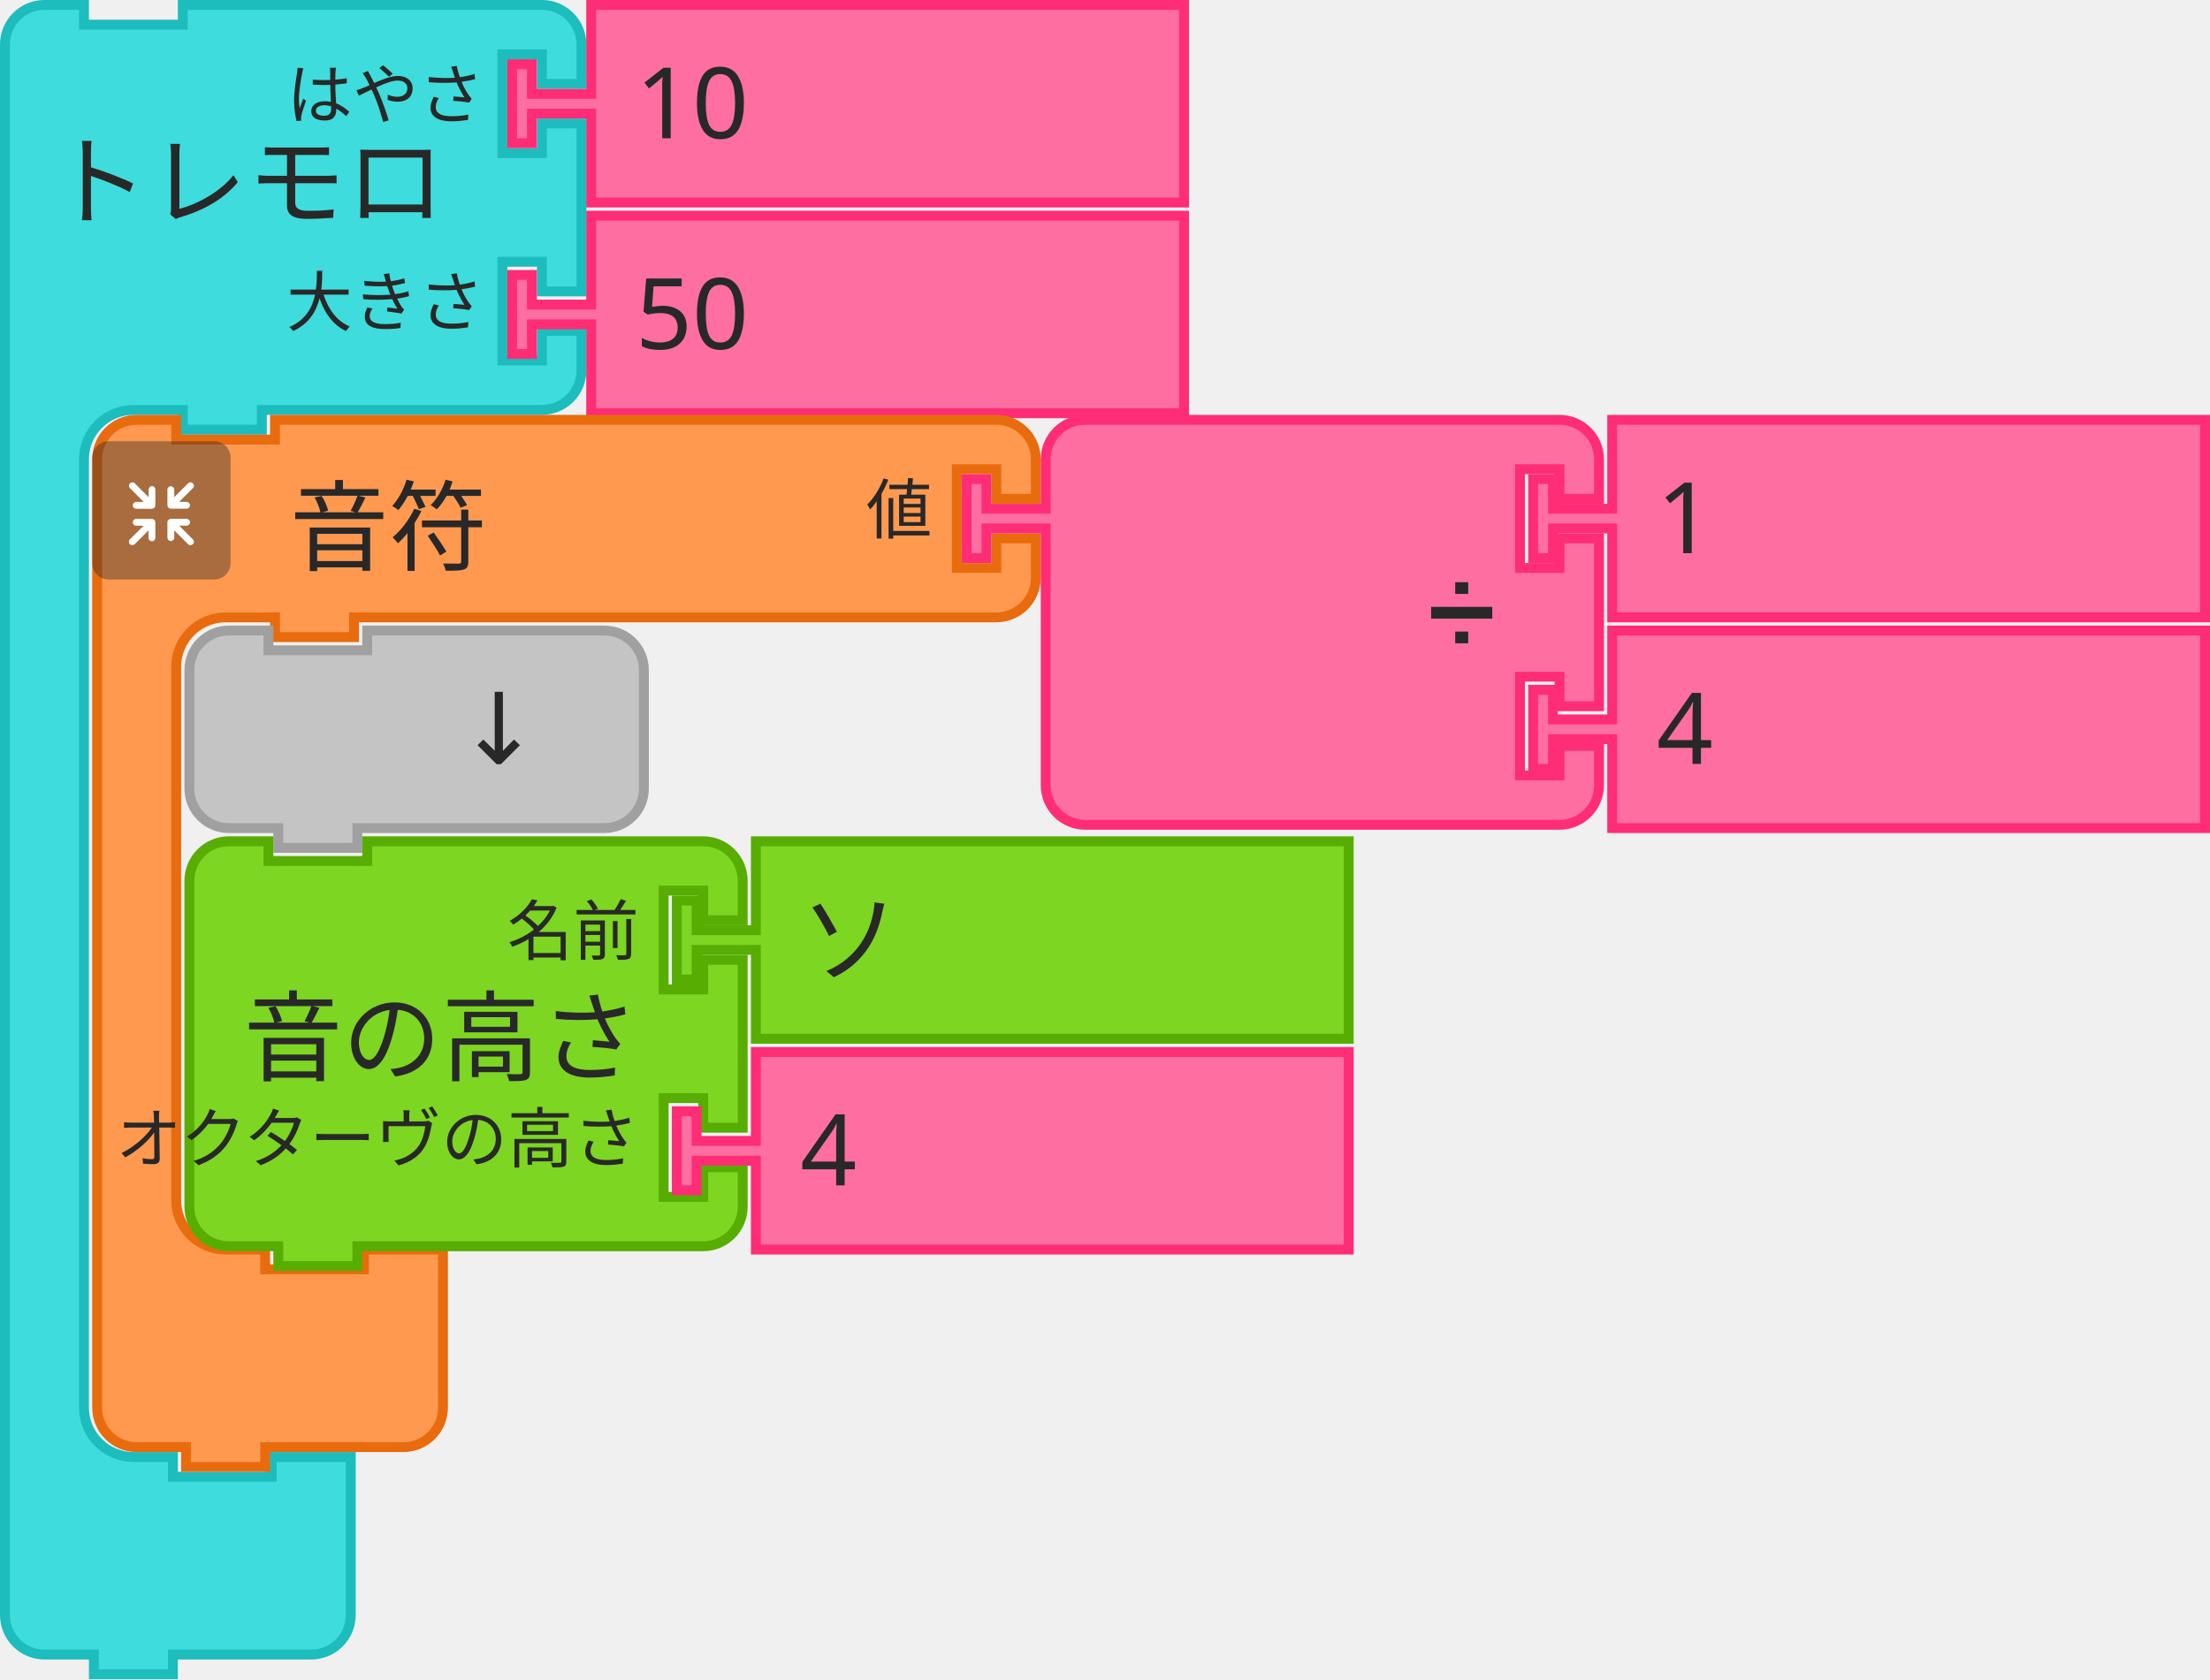
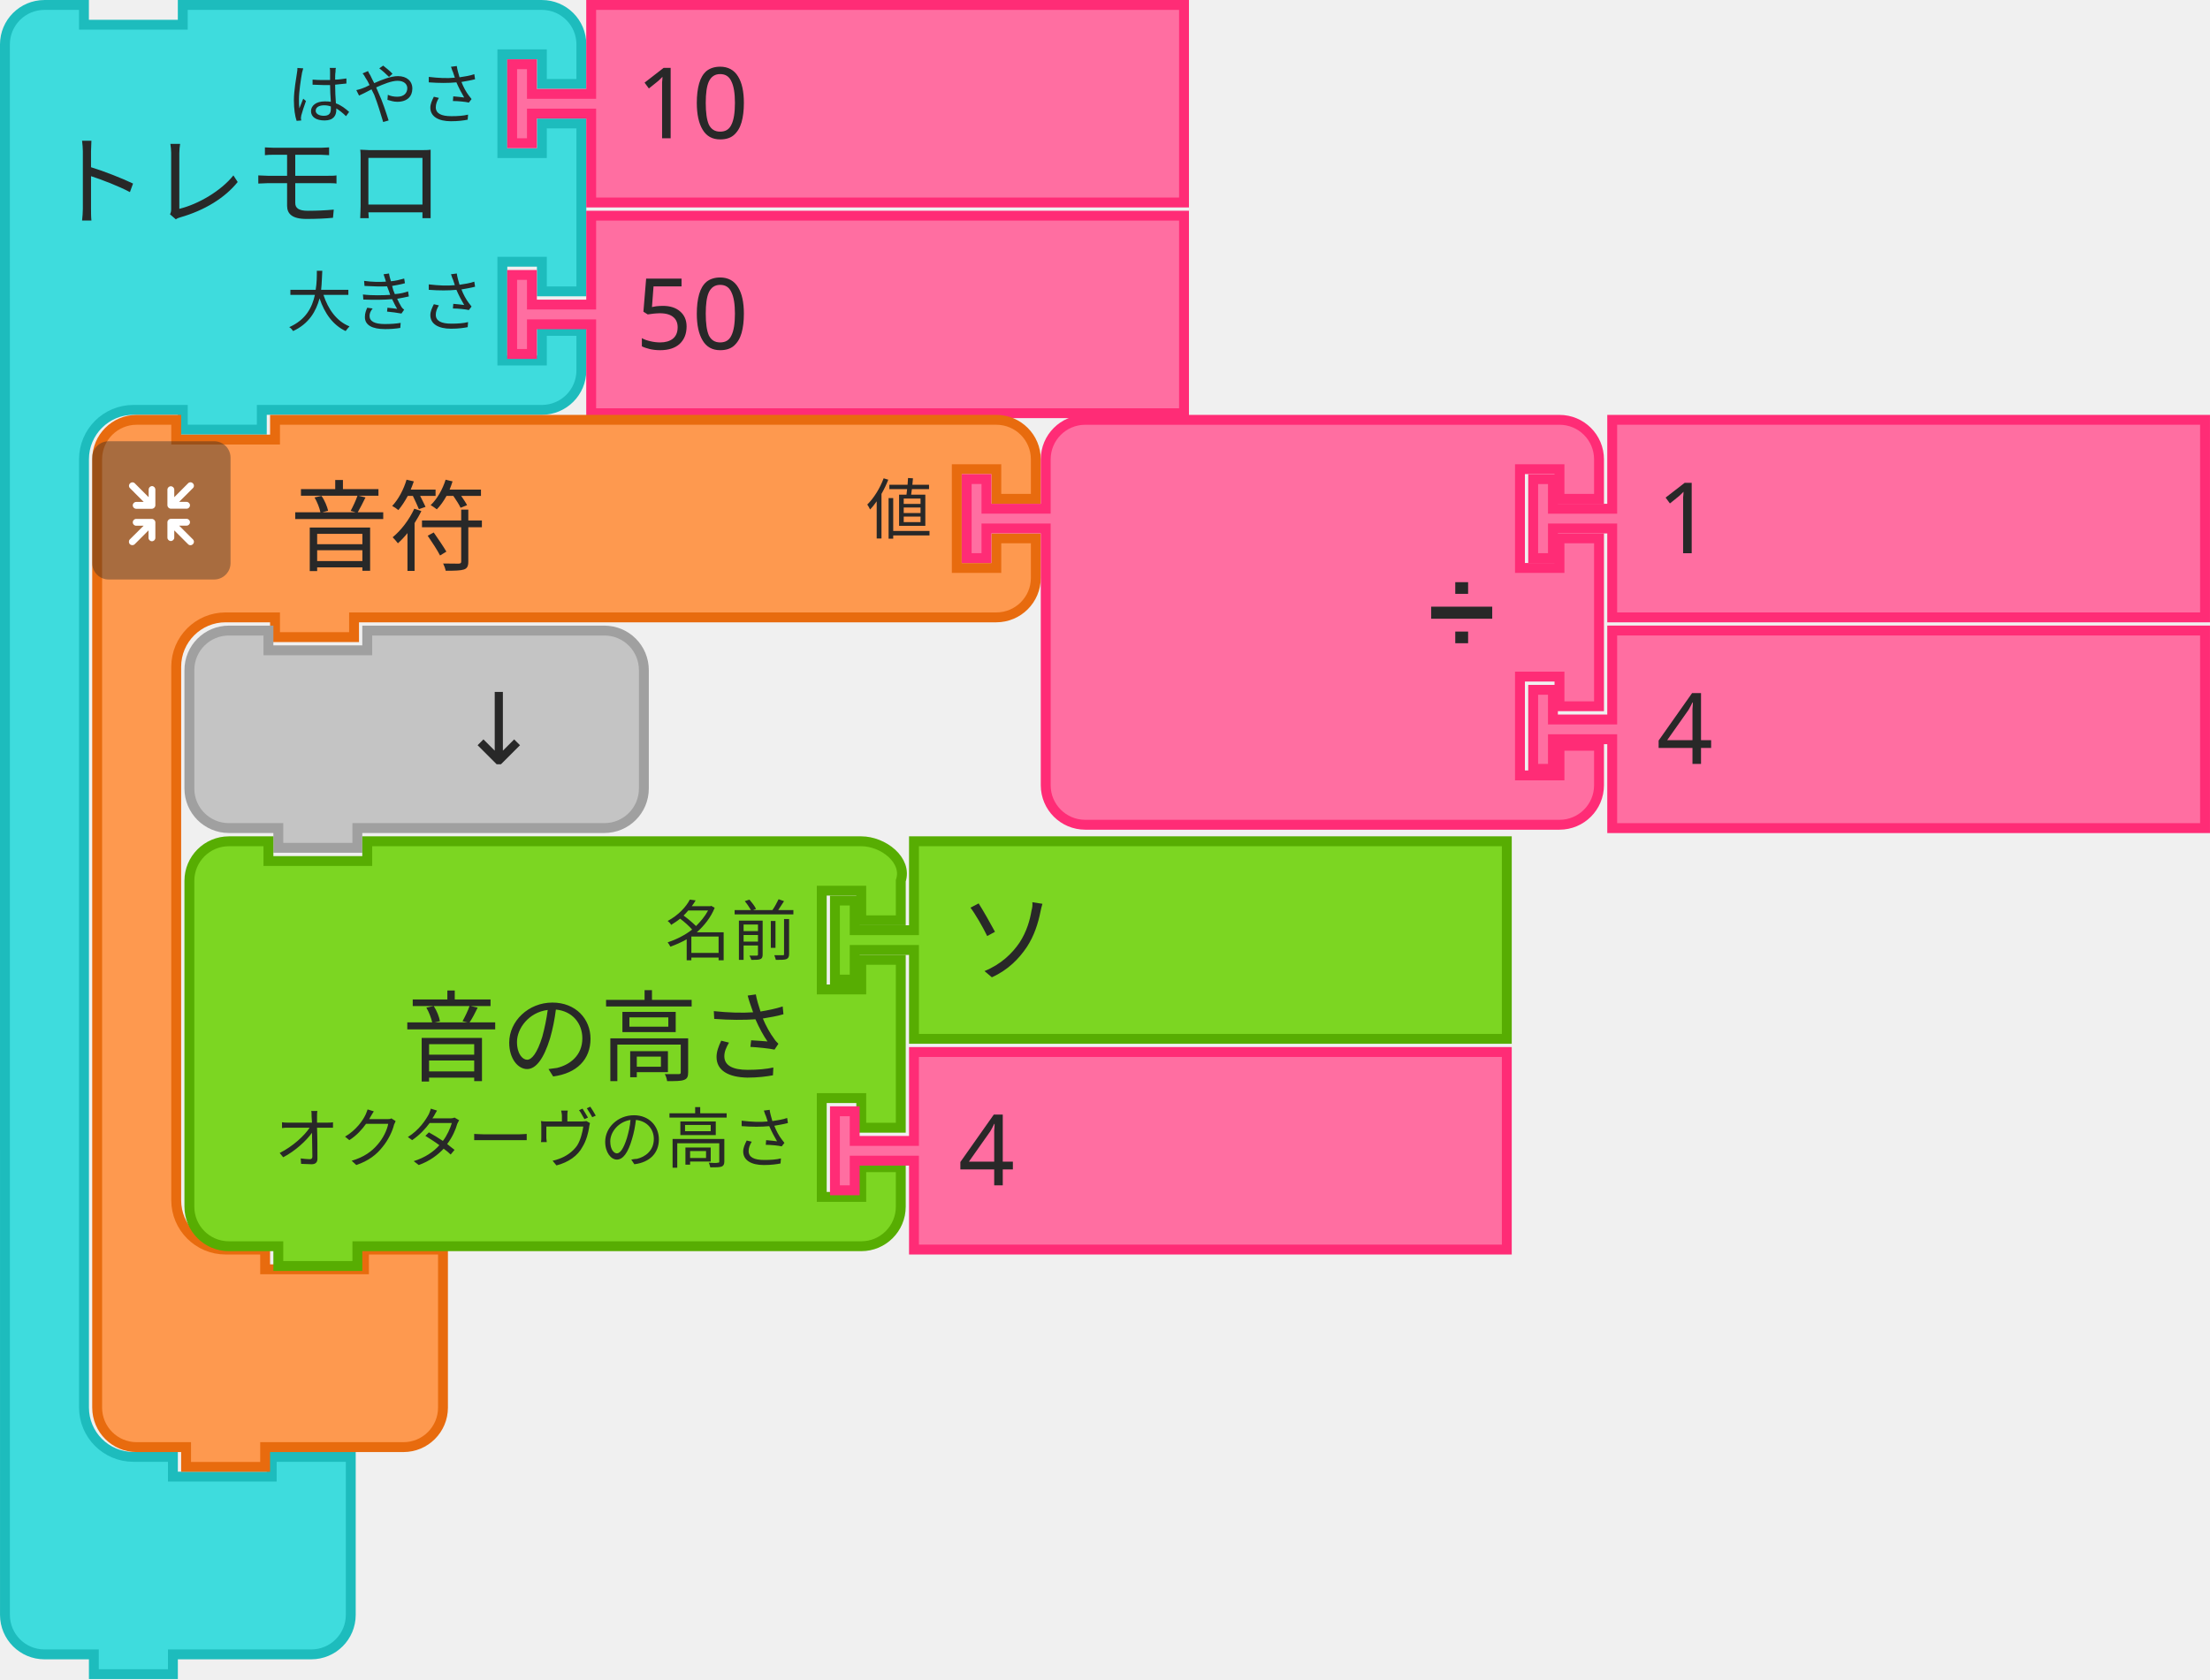
- <svg xmlns="http://www.w3.org/2000/svg" id="svg3045" version="1.1" viewBox="0 0 88.768 67.469" height="67.469mm" width="88.768mm">
+ <svg xmlns="http://www.w3.org/2000/svg" width="88.768mm" height="67.469mm" viewBox="0 0 88.768 67.469" version="1.1" id="svg3045">
  <defs id="defs3039" />
-   <g transform="translate(-215.1251,-261.8577)" id="layer1">
-     <g transform="matrix(0.2645833,0,0,0.2645833,215.1251,261.8577)" id="g1484">
-       <g id="g1482" transform="scale(1.5)">
-         <path id="path1468" style="fill:#3edcdd;fill-opacity:1;stroke:#1dbcbd;stroke-width:1;stroke-linecap:round;stroke-opacity:1" d="m 0.5,8.5 v -4 a 4,4 90 0 1 4,-4 h 4 v 2 h 10 v -2 h 9 23.345 4 a 4,4 90 0 1 4,4 v 4 h -4 v -3 h -4 v 10 h 4 v -3 h 4 v 17 h -4 v -3 h -4 v 10 h 4 v -3 h 4 v 4 a 4,4 90 0 1 -4,4 h -4 H 27.5 h -1 v 2 h -8 v -2 h -1 -4 a 5,5 90 0 0 -5,5 v 4 4 84 4 a 5,5 90 0 0 5,5 h 4 v 2 h 10 v -2 h 8 v 6 6 4 a 4,4 90 0 1 -4,4 h -4 -9 -1 v 2 h -8 v -2 h -1 -4 a 4,4 90 0 1 -4,-4 v -4 z" />
-         <text id="text1472" style="font-size:10px;font-family:sans-serif;text-anchor:start;fill:#282828">
-           <tspan id="tspan1470" y="22" x="5">トレモロ</tspan>
-         </text>
-         <text id="text1476" style="font-size:6.667px;font-family:sans-serif;text-anchor:end;fill:#282828">
-           <tspan id="tspan1474" y="12" x="49">はやさ</tspan>
-         </text>
-         <text id="text1480" style="font-size:6.667px;font-family:sans-serif;text-anchor:end;fill:#282828">
-           <tspan id="tspan1478" y="33" x="49">大きさ</tspan>
-         </text>
-       </g>
-     </g>
-     <g id="g1494" transform="matrix(0.2645833,0,0,0.2645833,235.4981,261.8577)">
-       <g id="g1492" transform="scale(1.5)">
-         <path id="path1486" style="fill:#ff6ea1;fill-opacity:1;stroke:#ff2c76;stroke-width:1;stroke-linecap:round;stroke-opacity:1" d="m 8.5,0.5 h 60 v 20 h -60 v -8 -1 h -6 v 3 h -2 v -8 h 2 v 3 h 6 v -1 z" />
-         <text id="text1490" style="font-size:10px;font-family:sans-serif;text-anchor:start;fill:#282828">
-           <tspan id="tspan1488" y="14" x="13">10</tspan>
-         </text>
-       </g>
-     </g>
-     <g id="g1504" transform="matrix(0.2645833,0,0,0.2645833,235.4981,270.3243)">
-       <g id="g1502" transform="scale(1.5)">
-         <path id="path1496" style="fill:#ff6ea1;fill-opacity:1;stroke:#ff2c76;stroke-width:1;stroke-linecap:round;stroke-opacity:1" d="m 8.5,0.5 h 60 v 20 h -60 v -8 -1 h -6 v 3 h -2 v -8 h 2 v 3 h 6 v -1 z" />
-         <text id="text1500" style="font-size:10px;font-family:sans-serif;text-anchor:start;fill:#282828">
-           <tspan id="tspan1498" y="14" x="13">50</tspan>
-         </text>
-       </g>
-     </g>
-     <g id="g1802" transform="matrix(0.2645833,0,0,0.2645833,29.65223,154.7014)">
-       <g id="g1782" transform="translate(715,468)">
-         <g id="g1780" transform="scale(1.5)">
-           <path id="path1770" style="fill:#fe994f;fill-opacity:1;stroke:#e86b0e;stroke-width:1;stroke-linecap:round;stroke-opacity:1" d="m 0.5,8.5 v -4 a 4,4 90 0 1 4,-4 h 4 v 2 h 10 v -2 h 9 60 4 a 4,4 90 0 1 4,4 v 4 h -4 v -3 h -4 v 10 h 4 v -3 h 4 v 4 a 4,4 90 0 1 -4,4 h -4 -60 -1 v 2 h -8 v -2 h -1 -4 a 5,5 90 0 0 -5,5 v 4 4 42 4 a 5,5 90 0 0 5,5 h 4 v 2 h 10 v -2 h 8 v 6 6 4 a 4,4 90 0 1 -4,4 h -4 -9 -1 v 2 h -8 v -2 h -1 -4 a 4,4 90 0 1 -4,-4 v -4 z" />
-           <text id="text1774" style="font-size:10px;font-family:sans-serif;text-anchor:start;fill:#282828">
-             <tspan id="tspan1772" y="15" x="20">音符</tspan>
-           </text>
-           <text id="text1778" style="font-size:6.667px;font-family:sans-serif;text-anchor:end;fill:#282828">
-             <tspan id="tspan1776" y="12" x="85">値</tspan>
-           </text>
-         </g>
-       </g>
-       <g id="g1800" transform="matrix(0.5,0,0,0.5,715,472)">
-         <g id="g1798" style="isolation:isolate">
-           <g data-name="レイヤー 2" id="g1796">
-             <g id="g1794">
-               <rect id="rect1784" style="opacity:0.4;mix-blend-mode:multiply;fill:#292929" ry="5" rx="5" height="42" width="42" x="0" y="0" />
-               <path id="path1786" style="fill:#ffffff" d="m 30.56,29.8 -4.17,-4.16 h 2.26 a 1.035,1.035 0 1 0 0,-2.07 h -4.71 a 1.08,1.08 0 0 0 -1.11,1 v 0 c 0,0 0,0 0,0.06 v 4.64 0 a 1.04,1.04 0 1 0 2.08,0 v -2.19 l 4.19,4.19 a 1,1 0 0 0 1.46,0 1,1 0 0 0 0,-1.47 z" />
-               <path id="path1788" style="fill:#ffffff" d="m 19.17,24.6 a 1.08,1.08 0 0 0 -1.11,-1 h -4.71 a 1.035,1.035 0 1 0 0,2.07 h 2.25 l -4.16,4.13 a 1.039,1.039 0 0 0 1.47,1.47 l 4.18,-4.19 v 2.26 a 1.04,1.04 0 1 0 2.08,0 V 24.7 c 0,0 0,0 0,-0.06 a 0.08,0.08 0 0 1 0,-0.04 z" />
-               <path id="path1790" style="fill:#ffffff" d="m 23.94,20.5 h 4.7 a 1.04,1.04 0 1 0 0,-2.08 h -2.25 l 4.17,-4.16 a 1,1 0 0 0 0,-1.47 1,1 0 0 0 -1.46,0 L 24.91,17 v -2.28 a 1.04,1.04 0 1 0 -2.08,0 v 4.64 a 0.43,0.43 0 0 0 0,0.05 v 0.05 a 1.09,1.09 0 0 0 1.11,1.04 z" />
-               <path id="path1792" style="fill:#ffffff" d="m 18.13,13.62 a 1.08,1.08 0 0 0 -1,1.09 V 17 l -4.18,-4.19 a 1,1 0 0 0 -1.47,0 1,1 0 0 0 0,1.46 l 4.16,4.17 h -2.29 a 1.04,1.04 0 1 0 0,2.08 h 4.71 a 1.09,1.09 0 0 0 1.11,-1 c 0,0 0,0 0,-0.06 v -4.75 a 1.07,1.07 0 0 0 -1.04,-1.09 z" />
-             </g>
-           </g>
-         </g>
-       </g>
-     </g>
-     <g id="g1820" transform="matrix(0.2645833,0,0,0.2645833,253.7543,278.5264)">
-       <g id="g1818" transform="scale(1.5)">
-         <path id="path1804" style="fill:#ff6ea1;fill-opacity:1;stroke:#ff2c76;stroke-width:1;stroke-linecap:round;stroke-opacity:1" d="m 8.5,8.5 v -4 a 4,4 90 0 1 4,-4 h 4 10 30 4 a 4,4 90 0 1 4,4 v 4 h -4 v -3 h -4 v 10 h 4 v -3 h 4 v 17 h -4 v -3 h -4 v 10 h 4 v -3 h 4 v 4 a 4,4 90 0 1 -4,4 h -4 -30 -10 -4 a 4,4 90 0 1 -4,-4 v -4 -21 -1 h -6 v 3 h -2 v -8 h 2 v 3 h 6 z" />
-         <text id="text1808" style="font-size:9px;font-family:sans-serif;text-anchor:end;fill:#282828">
-           <tspan id="tspan1806" y="23" x="54">➗</tspan>
-         </text>
-         <text id="text1812" style="font-size:6px;font-family:sans-serif;text-anchor:end;fill:#282828">
-           <tspan id="tspan1810" y="12" x="54" />
-         </text>
-         <text id="text1816" style="font-size:6px;font-family:sans-serif;text-anchor:end;fill:#282828">
-           <tspan id="tspan1814" y="33" x="54" />
-         </text>
-       </g>
-     </g>
-     <g id="g1830" transform="matrix(0.2645833,0,0,0.2645833,276.5085,278.5264)">
-       <g id="g1828" transform="scale(1.5)">
-         <path id="path1822" style="fill:#ff6ea1;fill-opacity:1;stroke:#ff2c76;stroke-width:1;stroke-linecap:round;stroke-opacity:1" d="m 8.5,0.5 h 60 v 20 h -60 v -8 -1 h -6 v 3 h -2 v -8 h 2 v 3 h 6 v -1 z" />
-         <text id="text1826" style="font-size:10px;font-family:sans-serif;text-anchor:start;fill:#282828">
-           <tspan id="tspan1824" y="14" x="13">1</tspan>
-         </text>
-       </g>
-     </g>
-     <g id="g1840" transform="matrix(0.2645833,0,0,0.2645833,276.5085,286.9931)">
-       <g id="g1838" transform="scale(1.5)">
-         <path id="path1832" style="fill:#ff6ea1;fill-opacity:1;stroke:#ff2c76;stroke-width:1;stroke-linecap:round;stroke-opacity:1" d="m 8.5,0.5 h 60 v 20 h -60 v -8 -1 h -6 v 3 h -2 v -8 h 2 v 3 h 6 v -1 z" />
-         <text id="text1836" style="font-size:10px;font-family:sans-serif;text-anchor:start;fill:#282828">
-           <tspan id="tspan1834" y="14" x="13">4</tspan>
-         </text>
-       </g>
-     </g>
-     <g id="g1850" transform="matrix(0.2645833,0,0,0.2645833,222.5335,286.9931)">
-       <g id="g1848" transform="scale(1.5)">
-         <path id="path1842" style="fill:#c4c4c4;fill-opacity:1;stroke:#a0a0a0;stroke-width:1;stroke-linecap:round;stroke-opacity:1" d="m 0.5,8.5 v -4 a 4,4 90 0 1 4,-4 h 4 v 2 h 10 v -2 h 20 4 a 4,4 90 0 1 4,4 v 4 4 4 a 4,4 90 0 1 -4,4 h -4 -20 -1 v 2 h -8 v -2 h -1 -4 a 4,4 90 0 1 -4,-4 v -4 z" />
-         <text id="text1846" style="font-size:10px;font-family:sans-serif;text-anchor:end;fill:#282828">
-           <tspan id="tspan1844" y="14" x="36">↓</tspan>
-         </text>
-       </g>
-     </g>
-     <g id="g1868" transform="matrix(0.2645833,0,0,0.2645833,222.5335,295.4597)">
-       <g id="g1866" transform="scale(1.5)">
-         <path id="path1852" style="fill:#7cd622;fill-opacity:1;stroke:#57ad02;stroke-width:1;stroke-linecap:round;stroke-opacity:1" d="m 0.5,8.5 v -4 a 4,4 90 0 1 4,-4 h 4 v 2 h 10 v -2 h 30 4 a 4,4 90 0 1 4,4 v 4 h -4 v -3 h -4 v 10 h 4 v -3 h 4 v 17 h -4 v -3 h -4 v 10 h 4 v -3 h 4 v 4 a 4,4 90 0 1 -4,4 h -4 -30 -1 v 2 h -8 v -2 h -1 -4 a 4,4 90 0 1 -4,-4 v -4 -21 z" />
-         <text id="text1856" style="font-size:10px;font-family:sans-serif;text-anchor:end;fill:#282828">
-           <tspan id="tspan1854" y="24" x="46">音の高さ</tspan>
-         </text>
-         <text id="text1860" style="font-size:6.667px;font-family:sans-serif;text-anchor:end;fill:#282828">
-           <tspan id="tspan1858" y="12" x="46">名前</tspan>
-         </text>
-         <text id="text1864" style="font-size:6.667px;font-family:sans-serif;text-anchor:end;fill:#282828">
-           <tspan id="tspan1862" y="33" x="46">オクターヴの高さ</tspan>
-         </text>
-       </g>
-     </g>
-     <g id="g1878" transform="matrix(0.2645833,0,0,0.2645833,242.1127,295.4597)">
-       <g id="g1876" transform="scale(1.5)">
-         <path id="path1870" style="fill:#7cd622;fill-opacity:1;stroke:#57ad02;stroke-width:1;stroke-linecap:round;stroke-opacity:1" d="m 8.5,0.5 h 60 v 20 h -60 v -8 -1 h -6 v 3 h -2 v -8 h 2 v 3 h 6 v -1 z" />
-         <text id="text1874" style="font-size:10px;font-family:sans-serif;text-anchor:start;fill:#282828">
-           <tspan id="tspan1872" y="14" x="13">ソ</tspan>
-         </text>
-       </g>
-     </g>
-     <g id="g1888" transform="matrix(0.2645833,0,0,0.2645833,242.1127,303.9264)">
-       <g id="g1886" transform="scale(1.5)">
-         <path id="path1880" style="fill:#ff6ea1;fill-opacity:1;stroke:#ff2c76;stroke-width:1;stroke-linecap:round;stroke-opacity:1" d="m 8.5,0.5 h 60 v 20 h -60 v -8 -1 h -6 v 3 h -2 v -8 h 2 v 3 h 6 v -1 z" />
-         <text id="text1884" style="font-size:10px;font-family:sans-serif;text-anchor:start;fill:#282828">
-           <tspan id="tspan1882" y="14" x="13">4</tspan>
-         </text>
+   <path id="path1468" style="fill:#3edcdd;fill-opacity:1;stroke:#1dbcbd;stroke-width:0.397;stroke-linecap:round;stroke-opacity:1" d="m 0.198,3.373 v -1.587 a 1.587,1.587 0 0 1 1.587,-1.587 h 1.587 v 0.794 h 3.969 v -0.794 h 3.572 9.265 1.587 a 1.587,1.587 0 0 1 1.587,1.587 v 1.587 h -1.587 v -1.191 h -1.587 v 3.969 h 1.587 v -1.191 h 1.587 v 6.747 h -1.587 v -1.191 h -1.587 v 3.969 h 1.587 v -1.191 h 1.587 v 1.587 a 1.587,1.587 0 0 1 -1.587,1.587 h -1.587 -9.265 -0.397 v 0.794 H 7.342 v -0.794 h -0.397 -1.587 a 1.984,1.984 0 0 0 -1.984,1.984 v 1.587 1.587 33.337 1.587 a 1.984,1.984 0 0 0 1.984,1.984 h 1.587 v 0.794 h 3.969 v -0.794 h 3.175 v 2.381 2.381 1.587 a 1.587,1.587 0 0 1 -1.587,1.587 H 10.914 7.342 6.945 v 0.794 h -3.175 v -0.794 h -0.397 -1.587 a 1.587,1.587 0 0 1 -1.587,-1.587 v -1.587 z" />
+   <text id="text1472" style="font-size:3.969px;font-family:sans-serif;text-anchor:start;fill:#282828;stroke-width:0.397">
+     <tspan style="stroke-width:0.397" id="tspan1470" y="8.731" x="1.984">トレモロ</tspan>
+   </text>
+   <text id="text1476" style="font-size:2.646px;font-family:sans-serif;text-anchor:end;fill:#282828;stroke-width:0.397">
+     <tspan style="stroke-width:0.397" id="tspan1474" y="4.762" x="19.447">はやさ</tspan>
+   </text>
+   <text id="text1480" style="font-size:2.646px;font-family:sans-serif;text-anchor:end;fill:#282828;stroke-width:0.397">
+     <tspan style="stroke-width:0.397" id="tspan1478" y="13.097" x="19.447">大きさ</tspan>
+   </text>
+   <path id="path1486" style="fill:#ff6ea1;fill-opacity:1;stroke:#ff2c76;stroke-width:0.397;stroke-linecap:round;stroke-opacity:1" d="m 23.746,0.198 h 23.812 v 7.938 h -23.812 v -3.175 -0.397 h -2.381 v 1.191 h -0.794 v -3.175 h 0.794 v 1.191 h 2.381 v -0.397 z" />
+   <text x="20.373" id="text1490" style="font-size:3.969px;font-family:sans-serif;text-anchor:start;fill:#282828;stroke-width:0.397">
+     <tspan style="stroke-width:0.397" id="tspan1488" y="5.556" x="25.532">10</tspan>
+   </text>
+   <path id="path1496" style="fill:#ff6ea1;fill-opacity:1;stroke:#ff2c76;stroke-width:0.397;stroke-linecap:round;stroke-opacity:1" d="m 23.746,8.665 h 23.812 v 7.937 h -23.812 v -3.175 -0.397 h -2.381 v 1.191 h -0.794 v -3.175 h 0.794 v 1.191 h 2.381 v -0.397 z" />
+   <text y="8.467" x="20.373" id="text1500" style="font-size:3.969px;font-family:sans-serif;text-anchor:start;fill:#282828;stroke-width:0.397">
+     <tspan style="stroke-width:0.397" id="tspan1498" y="14.023" x="25.532">50</tspan>
+   </text>
+   <g id="g1780" transform="matrix(0.396875,0,0,0.396875,3.704161,16.66875)">
+     <path id="path1770" style="fill:#fe994f;fill-opacity:1;stroke:#e86b0e;stroke-width:1;stroke-linecap:round;stroke-opacity:1" d="m 0.5,8.5 v -4 a 4,4 90 0 1 4,-4 h 4 v 2 h 10 v -2 h 9 60 4 a 4,4 90 0 1 4,4 v 4 h -4 v -3 h -4 v 10 h 4 v -3 h 4 v 4 a 4,4 90 0 1 -4,4 h -4 -60 -1 v 2 h -8 v -2 h -1 -4 a 5,5 90 0 0 -5,5 v 4 4 42 4 a 5,5 90 0 0 5,5 h 4 v 2 h 10 v -2 h 8 v 6 6 4 a 4,4 90 0 1 -4,4 h -4 -9 -1 v 2 h -8 v -2 h -1 -4 a 4,4 90 0 1 -4,-4 v -4 z" />
+     <text id="text1774" style="font-size:10px;font-family:sans-serif;text-anchor:start;fill:#282828">
+       <tspan id="tspan1772" y="15" x="20">音符</tspan>
+     </text>
+     <text id="text1778" style="font-size:6.667px;font-family:sans-serif;text-anchor:end;fill:#282828">
+       <tspan id="tspan1776" y="12" x="85">値</tspan>
+     </text>
+   </g>
+   <g transform="matrix(0.1322917,0,0,0.1322917,3.704161,17.72708)" id="g1798" style="isolation:isolate">
+     <g data-name="レイヤー 2" id="g1796">
+       <g id="g1794">
+         <rect id="rect1784" style="opacity:0.4;mix-blend-mode:multiply;fill:#292929" ry="5" rx="5" height="42" width="42" x="0" y="0" />
+         <path id="path1786" style="fill:#ffffff" d="m 30.56,29.8 -4.17,-4.16 h 2.26 a 1.035,1.035 0 1 0 0,-2.07 h -4.71 a 1.08,1.08 0 0 0 -1.11,1 v 0 c 0,0 0,0 0,0.06 v 4.64 0 a 1.04,1.04 0 1 0 2.08,0 v -2.19 l 4.19,4.19 a 1,1 0 0 0 1.46,0 1,1 0 0 0 0,-1.47 z" />
+         <path id="path1788" style="fill:#ffffff" d="m 19.17,24.6 a 1.08,1.08 0 0 0 -1.11,-1 h -4.71 a 1.035,1.035 0 1 0 0,2.07 h 2.25 l -4.16,4.13 a 1.039,1.039 0 0 0 1.47,1.47 l 4.18,-4.19 v 2.26 a 1.04,1.04 0 1 0 2.08,0 V 24.7 c 0,0 0,0 0,-0.06 a 0.08,0.08 0 0 1 0,-0.04 z" />
+         <path id="path1790" style="fill:#ffffff" d="m 23.94,20.5 h 4.7 a 1.04,1.04 0 1 0 0,-2.08 h -2.25 l 4.17,-4.16 a 1,1 0 0 0 0,-1.47 1,1 0 0 0 -1.46,0 L 24.91,17 v -2.28 a 1.04,1.04 0 1 0 -2.08,0 v 4.64 a 0.43,0.43 0 0 0 0,0.05 v 0.05 a 1.09,1.09 0 0 0 1.11,1.04 z" />
+         <path id="path1792" style="fill:#ffffff" d="m 18.13,13.62 a 1.08,1.08 0 0 0 -1,1.09 V 17 l -4.18,-4.19 a 1,1 0 0 0 -1.47,0 1,1 0 0 0 0,1.46 l 4.16,4.17 h -2.29 a 1.04,1.04 0 1 0 0,2.08 h 4.71 a 1.09,1.09 0 0 0 1.11,-1 c 0,0 0,0 0,-0.06 v -4.75 a 1.07,1.07 0 0 0 -1.04,-1.09 z" />
      </g>
    </g>
  </g>
+   <path id="path1804" style="fill:#ff6ea1;fill-opacity:1;stroke:#ff2c76;stroke-width:0.397;stroke-linecap:round;stroke-opacity:1" d="m 42.003,20.042 v -1.587 a 1.587,1.587 0 0 1 1.587,-1.587 h 1.587 3.969 11.906 1.587 a 1.587,1.587 0 0 1 1.588,1.587 v 1.587 h -1.588 v -1.191 h -1.587 v 3.969 h 1.587 v -1.191 h 1.588 v 6.747 h -1.588 v -1.191 h -1.587 v 3.969 h 1.587 v -1.191 h 1.588 v 1.587 a 1.587,1.587 0 0 1 -1.588,1.587 h -1.587 -11.906 -3.969 -1.587 a 1.587,1.587 0 0 1 -1.587,-1.587 v -1.587 -8.334 -0.397 h -2.381 v 1.191 h -0.794 v -3.175 h 0.794 v 1.191 h 2.381 z" />
+   <text y="16.669" x="38.629" id="text1808" style="font-size:3.572px;font-family:sans-serif;text-anchor:end;fill:#282828;stroke-width:0.397">
+     <tspan style="stroke-width:0.397" id="tspan1806" y="25.797" x="60.06">➗</tspan>
+   </text>
+   <text y="16.669" x="38.629" id="text1812" style="font-size:2.381px;font-family:sans-serif;text-anchor:end;fill:#282828;stroke-width:0.397">
+     <tspan style="stroke-width:0.397" id="tspan1810" y="21.431" x="60.06" />
+   </text>
+   <text y="16.669" x="38.629" id="text1816" style="font-size:2.381px;font-family:sans-serif;text-anchor:end;fill:#282828;stroke-width:0.397">
+     <tspan style="stroke-width:0.397" id="tspan1814" y="29.766" x="60.06" />
+   </text>
+   <path id="path1822" style="fill:#ff6ea1;fill-opacity:1;stroke:#ff2c76;stroke-width:0.397;stroke-linecap:round;stroke-opacity:1" d="m 64.757,16.867 h 23.812 v 7.938 h -23.812 v -3.175 -0.397 h -2.381 v 1.191 h -0.794 v -3.175 h 0.794 v 1.191 h 2.381 v -0.397 z" />
+   <text y="16.669" x="61.383" id="text1826" style="font-size:3.969px;font-family:sans-serif;text-anchor:start;fill:#282828;stroke-width:0.397">
+     <tspan style="stroke-width:0.397" id="tspan1824" y="22.225" x="66.543">1</tspan>
+   </text>
+   <path id="path1832" style="fill:#ff6ea1;fill-opacity:1;stroke:#ff2c76;stroke-width:0.397;stroke-linecap:round;stroke-opacity:1" d="m 64.757,25.334 h 23.812 v 7.938 h -23.812 v -3.175 -0.397 h -2.381 v 1.191 h -0.794 v -3.175 h 0.794 v 1.191 h 2.381 v -0.397 z" />
+   <text y="25.135" x="61.383" id="text1836" style="font-size:3.969px;font-family:sans-serif;text-anchor:start;fill:#282828;stroke-width:0.397">
+     <tspan style="stroke-width:0.397" id="tspan1834" y="30.692" x="66.543">4</tspan>
+   </text>
+   <path id="path1842" style="fill:#c4c4c4;fill-opacity:1;stroke:#a0a0a0;stroke-width:0.397;stroke-linecap:round;stroke-opacity:1" d="m 7.607,28.509 v -1.587 a 1.587,1.587 0 0 1 1.587,-1.587 h 1.588 v 0.794 h 3.969 v -0.794 h 7.937 1.587 a 1.587,1.587 0 0 1 1.587,1.587 v 1.587 1.587 1.587 a 1.587,1.587 0 0 1 -1.587,1.587 h -1.587 -7.937 -0.397 v 0.794 h -3.175 v -0.794 H 10.782 9.194 a 1.587,1.587 0 0 1 -1.587,-1.587 v -1.587 z" />
+   <text y="25.135" x="7.408" id="text1846" style="font-size:3.969px;font-family:sans-serif;text-anchor:end;fill:#282828;stroke-width:0.397">
+     <tspan style="stroke-width:0.397" id="tspan1844" y="30.692" x="21.696">↓</tspan>
+   </text>
+   <path id="path1852" style="fill:#7cd622;fill-opacity:1;stroke:#57ad02;stroke-width:0.397;stroke-linecap:round;stroke-opacity:1" d="m 7.607,36.976 v -1.587 c -6e-7,-0.877 0.711,-1.588 1.587,-1.588 h 1.588 v 0.794 h 3.969 v -0.794 h 18.256 1.587 c 0.877,0 1.865,0.756 1.587,1.588 v 1.587 h -1.587 v -1.191 h -1.587 v 3.969 h 1.587 v -1.191 h 1.587 v 6.747 h -1.587 v -1.191 h -1.587 v 3.969 h 1.587 v -1.191 h 1.587 v 1.587 c 0,0.877 -0.711,1.587 -1.587,1.587 h -1.587 -18.256 -0.397 v 0.794 h -3.175 v -0.794 H 10.782 9.194 c -0.877,0 -1.587,-0.711 -1.587,-1.587 v -1.587 -8.334 z" />
+   <text y="33.602" x="13.758" id="text1856" style="font-size:3.969px;font-family:sans-serif;text-anchor:end;fill:#282828;stroke-width:0.397">
+     <tspan style="stroke-width:0.397" id="tspan1854" y="43.127" x="32.015">音の高さ</tspan>
+   </text>
+   <text y="33.602" x="13.758" id="text1860" style="font-size:2.646px;font-family:sans-serif;text-anchor:end;fill:#282828;stroke-width:0.397">
+     <tspan style="stroke-width:0.397" id="tspan1858" y="38.365" x="32.015">名前</tspan>
+   </text>
+   <text y="33.602" x="13.758" id="text1864" style="font-size:2.646px;font-family:sans-serif;text-anchor:end;fill:#282828;stroke-width:0.397">
+     <tspan style="stroke-width:0.397" id="tspan1862" y="46.699" x="32.015">オクターヴの高さ</tspan>
+   </text>
+   <path id="path1870" style="fill:#7cd622;fill-opacity:1;stroke:#57ad02;stroke-width:0.397;stroke-linecap:round;stroke-opacity:1" d="m 36.711,33.801 h 23.812 v 7.938 h -23.812 v -3.175 -0.397 h -2.381 v 1.191 h -0.794 v -3.175 h 0.794 v 1.191 h 2.381 v -0.397 z" />
+   <text y="33.602" x="33.338" id="text1874" style="font-size:3.969px;font-family:sans-serif;text-anchor:start;fill:#282828;stroke-width:0.397">
+     <tspan style="stroke-width:0.397" id="tspan1872" y="39.158" x="38.497">ソ</tspan>
+   </text>
+   <path id="path1880" style="fill:#ff6ea1;fill-opacity:1;stroke:#ff2c76;stroke-width:0.397;stroke-linecap:round;stroke-opacity:1" d="m 36.711,42.267 h 23.812 v 7.938 h -23.812 v -3.175 -0.397 h -2.381 v 1.191 h -0.794 v -3.175 h 0.794 v 1.191 h 2.381 v -0.397 z" />
+   <text y="42.069" x="33.338" id="text1884" style="font-size:3.969px;font-family:sans-serif;text-anchor:start;fill:#282828;stroke-width:0.397">
+     <tspan style="stroke-width:0.397" id="tspan1882" y="47.625" x="38.497">4</tspan>
+   </text>
</svg>
